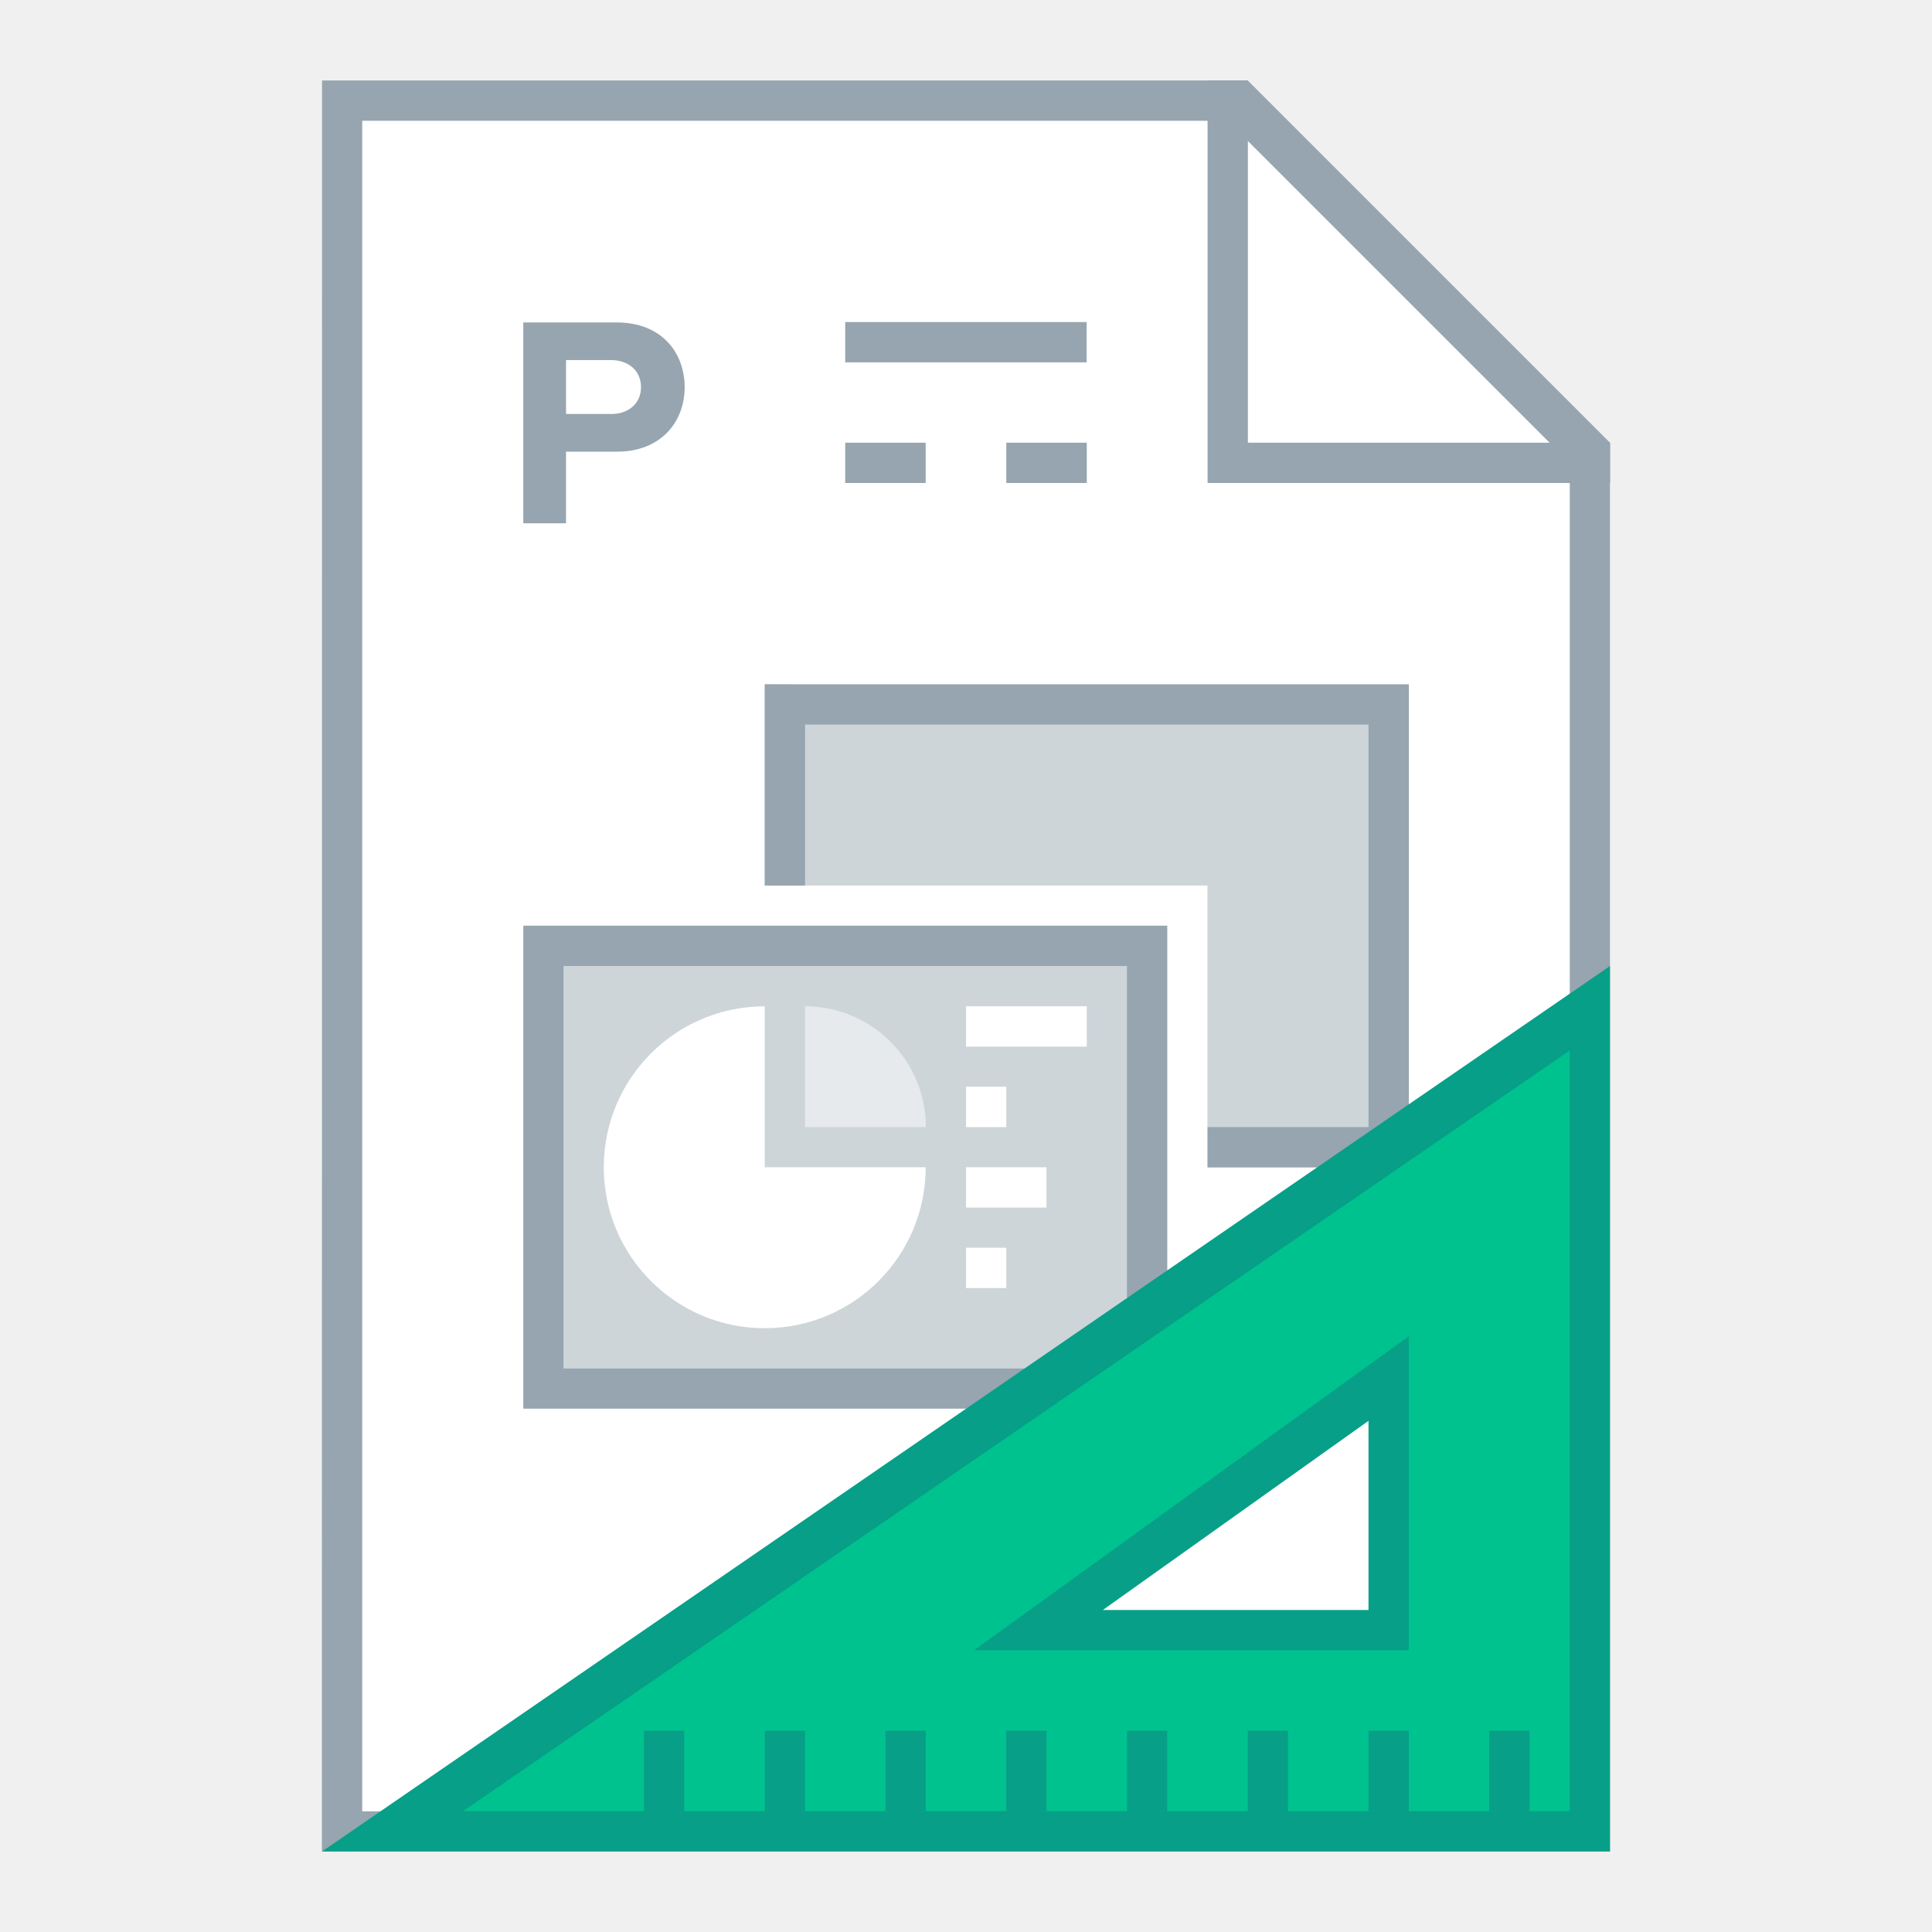
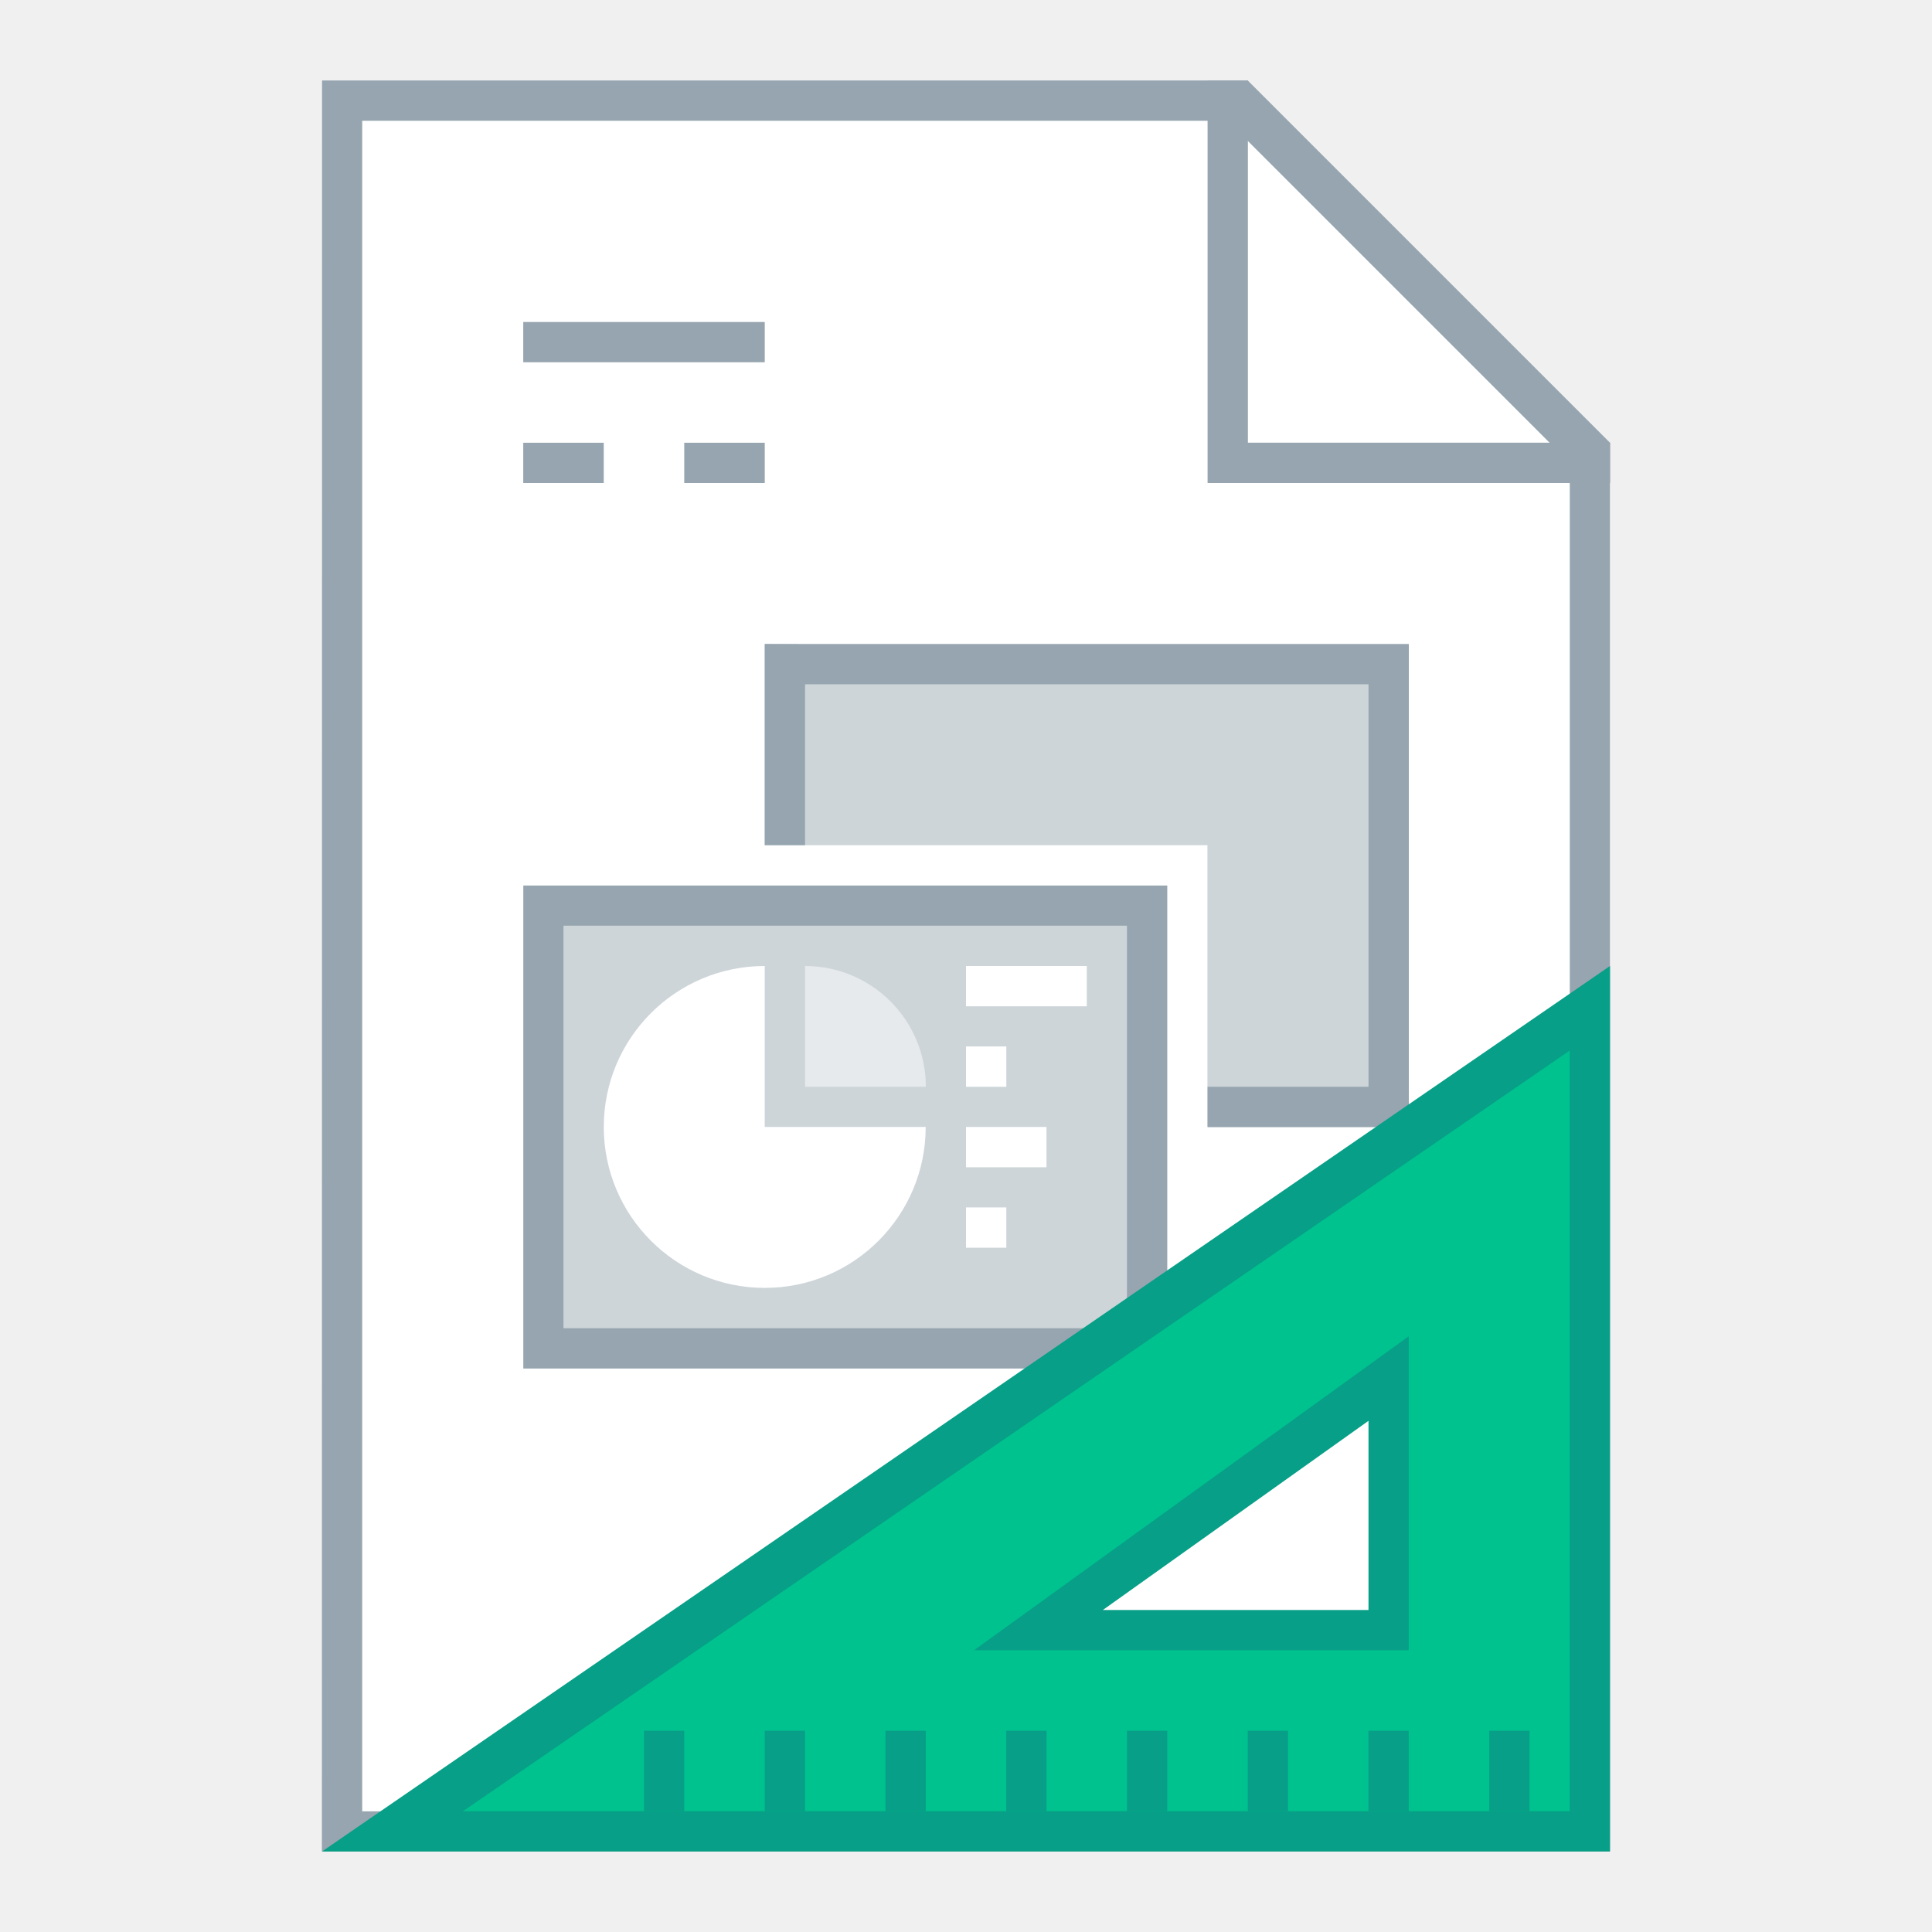
<svg xmlns="http://www.w3.org/2000/svg" width="48" height="48" viewBox="0 0 12.7 12.7" version="1.1" id="svg2634">
  <defs id="defs2628" />
  <g id="layer1" transform="translate(-82.55,-157.3)">
-     <g id="g952">
-       <path id="path1125" d="m 84.667,157.829 h 6.085 l 2.381,2.381 v 9.26 h -8.467 z" style="fill:#96a5af;fill-opacity:1;stroke:none;stroke-width:0.265px;stroke-linecap:butt;stroke-linejoin:miter;stroke-opacity:1" />
-       <path id="path1127" d="m 84.931,158.094 h 5.689 l 2.249,2.249 -5e-6,8.864 h -7.938 z" style="fill:#ffffff;stroke:none;stroke-width:0.265px;stroke-linecap:butt;stroke-linejoin:miter;stroke-opacity:1" />
-       <path id="rect1133" d="m 90.488,157.829 v 2.381 0.265 h 0.265 2.381 v -0.265 h -2.381 v -2.381 z" style="opacity:1;fill:#96a5af;fill-opacity:1;fill-rule:nonzero;stroke:none;stroke-width:0.529;stroke-linecap:square;stroke-linejoin:bevel;stroke-miterlimit:4;stroke-dasharray:none;stroke-dashoffset:35;stroke-opacity:1" />
-       <rect ry="5.0894191e-06" y="159.417" x="88.106" height="0.265" width="1.587" id="rect1148" style="opacity:1;fill:#96a5af;fill-opacity:1;fill-rule:nonzero;stroke:none;stroke-width:0.529;stroke-linecap:square;stroke-linejoin:bevel;stroke-miterlimit:4;stroke-dasharray:none;stroke-dashoffset:35;stroke-opacity:1" />
-       <rect ry="5.0894191e-06" y="160.21" x="89.165" height="0.265" width="0.529" id="rect1150" style="opacity:1;fill:#96a5af;fill-opacity:1;fill-rule:nonzero;stroke:none;stroke-width:0.529;stroke-linecap:square;stroke-linejoin:bevel;stroke-miterlimit:4;stroke-dasharray:none;stroke-dashoffset:35;stroke-opacity:1" />
-       <rect ry="5.0894191e-06" y="160.21" x="88.106" height="0.265" width="0.529" id="rect891" style="opacity:1;fill:#96a5af;fill-opacity:1;fill-rule:nonzero;stroke:none;stroke-width:0.265;stroke-linecap:square;stroke-linejoin:bevel;stroke-miterlimit:4;stroke-dasharray:none;stroke-dashoffset:35;stroke-opacity:1" />
-       <rect ry="5.0894191e-06" y="168.148" x="91.81" height="0.529" width="0.529" id="rect911" style="opacity:1;fill:#e67760;fill-opacity:1;fill-rule:nonzero;stroke:none;stroke-width:0.265;stroke-linecap:square;stroke-linejoin:bevel;stroke-miterlimit:4;stroke-dasharray:none;stroke-dashoffset:35;stroke-opacity:1" />
-       <rect ry="5.0894191e-06" y="163.385" x="85.99" height="3.175" width="4.233" id="rect901" style="opacity:1;fill:#96a5af;fill-opacity:1;fill-rule:nonzero;stroke:none;stroke-width:0.265;stroke-linecap:square;stroke-linejoin:bevel;stroke-miterlimit:4;stroke-dasharray:none;stroke-dashoffset:35;stroke-opacity:1" />
-       <path id="rect903" d="m 87.577,161.798 v 1.323 h 2.91 v 1.852 h 1.323 v -1.852 -0.265 -1.058 z" style="opacity:1;fill:#cdd5d9;fill-opacity:1;fill-rule:nonzero;stroke:none;stroke-width:0.265;stroke-linecap:square;stroke-linejoin:bevel;stroke-miterlimit:4;stroke-dasharray:none;stroke-dashoffset:35;stroke-opacity:1" />
-       <path id="rect942" d="m 87.577,161.798 v 1.323 h 0.265 v -1.058 h 3.704 v 2.646 h -1.058 v 0.265 h 1.058 0.265 v -2.91 -0.265 h -3.969 z" style="opacity:1;fill:#96a5af;fill-opacity:1;fill-rule:nonzero;stroke:none;stroke-width:0.265;stroke-linecap:square;stroke-linejoin:bevel;stroke-miterlimit:4;stroke-dasharray:none;stroke-dashoffset:35;stroke-opacity:1" />
-       <rect ry="5.0894191e-06" y="163.65" x="86.254" height="2.646" width="3.704" id="rect953" style="opacity:1;fill:#cdd5d9;fill-opacity:1;fill-rule:nonzero;stroke:none;stroke-width:0.265;stroke-linecap:square;stroke-linejoin:bevel;stroke-miterlimit:4;stroke-dasharray:none;stroke-dashoffset:35;stroke-opacity:1" />
-       <path id="path874" d="m 87.577,163.915 a 1.058,1.058 0 0 0 -1.058,1.058 1.058,1.058 0 0 0 1.058,1.058 1.058,1.058 0 0 0 1.058,-1.058 h -1.058 z" style="opacity:1;fill:#ffffff;fill-opacity:1;fill-rule:nonzero;stroke:none;stroke-width:0.265;stroke-linecap:square;stroke-linejoin:bevel;stroke-miterlimit:4;stroke-dasharray:none;stroke-dashoffset:35;stroke-opacity:1" />
-       <path id="path869" d="m 87.842,163.915 v 0.794 h 0.794 a 0.794,0.794 0 0 0 -0.794,-0.794 z" style="opacity:0.5;fill:#ffffff;fill-opacity:1;fill-rule:nonzero;stroke:none;stroke-width:0.265;stroke-linecap:square;stroke-linejoin:bevel;stroke-miterlimit:4;stroke-dasharray:none;stroke-dashoffset:35;stroke-opacity:1" />
-       <rect ry="5.0894191e-06" y="163.915" x="88.9" height="0.265" width="0.794" id="rect881" style="opacity:1;fill:#ffffff;fill-opacity:1;fill-rule:nonzero;stroke:none;stroke-width:0.265;stroke-linecap:square;stroke-linejoin:bevel;stroke-miterlimit:4;stroke-dasharray:none;stroke-dashoffset:35;stroke-opacity:1" />
-       <rect ry="5.0894191e-06" y="164.444" x="88.9" height="0.265" width="0.265" id="rect883" style="opacity:1;fill:#ffffff;fill-opacity:1;fill-rule:nonzero;stroke:none;stroke-width:0.265;stroke-linecap:square;stroke-linejoin:bevel;stroke-miterlimit:4;stroke-dasharray:none;stroke-dashoffset:35;stroke-opacity:1" />
-       <rect ry="5.0894191e-06" y="164.973" x="88.9" height="0.265" width="0.529" id="rect886" style="opacity:1;fill:#ffffff;fill-opacity:1;fill-rule:nonzero;stroke:none;stroke-width:0.265;stroke-linecap:square;stroke-linejoin:bevel;stroke-miterlimit:4;stroke-dasharray:none;stroke-dashoffset:35;stroke-opacity:1" />
-       <rect ry="5.0894191e-06" y="165.502" x="88.9" height="0.265" width="0.265" id="rect888" style="opacity:1;fill:#ffffff;fill-opacity:1;fill-rule:nonzero;stroke:none;stroke-width:0.265;stroke-linecap:square;stroke-linejoin:bevel;stroke-miterlimit:4;stroke-dasharray:none;stroke-dashoffset:35;stroke-opacity:1" />
-       <g id="g910">
-         <g id="g911" transform="translate(3.175293e-6,3.9599609e-6)">
+     <g id="g1344">
+       <g id="g1078">
+         <path id="path1125" d="m 84.667,157.829 h 6.085 l 2.381,2.381 v 9.26 h -8.467 z" style="fill:#96a5af;fill-opacity:1;stroke:none;stroke-width:0.265px;stroke-linecap:butt;stroke-linejoin:miter;stroke-opacity:1" />
+         <path id="path1127" d="m 84.931,158.094 h 5.689 l 2.249,2.249 -5e-6,8.864 h -7.938 z" style="fill:#ffffff;stroke:none;stroke-width:0.265px;stroke-linecap:butt;stroke-linejoin:miter;stroke-opacity:1" />
+         <path id="rect1133" d="m 90.488,157.829 v 2.381 0.265 h 0.265 2.381 v -0.265 h -2.381 v -2.381 z" style="fill:#96a5af;fill-opacity:1;fill-rule:nonzero;stroke:none;stroke-width:0.529;stroke-linecap:square;stroke-linejoin:bevel;stroke-miterlimit:4;stroke-dasharray:none;stroke-dashoffset:35;stroke-opacity:1" />
+         <path id="rect1148" style="fill:#96a5af;fill-opacity:1;fill-rule:nonzero;stroke:none;stroke-width:2;stroke-linecap:square;stroke-linejoin:bevel;stroke-miterlimit:4;stroke-dasharray:none;stroke-dashoffset:35;stroke-opacity:1" d="M 13 8 L 13 9 L 19 9 L 19 8 L 13 8 z M 13 11 L 13 12 L 15 12 L 15 11 L 13 11 z M 17 11 L 17 12 L 19 12 L 19 11 L 17 11 z " transform="matrix(0.2645833,0,0,0.2645833,82.55,157.3)" />
+         <rect ry="5.0894191e-06" y="168.148" x="90.752" height="0.529" id="rect911" style="fill:#96a5af;fill-opacity:1;fill-rule:nonzero;stroke:none;stroke-width:0.265;stroke-linecap:square;stroke-linejoin:bevel;stroke-miterlimit:4;stroke-dasharray:none;stroke-dashoffset:35;stroke-opacity:1" width="1.058" />
+         <rect ry="5.0894191e-06" y="163.121" x="85.99" height="3.175" width="4.233" id="rect901" style="fill:#96a5af;fill-opacity:1;fill-rule:nonzero;stroke:none;stroke-width:0.265;stroke-linecap:square;stroke-linejoin:bevel;stroke-miterlimit:4;stroke-dasharray:none;stroke-dashoffset:35;stroke-opacity:1" />
+         <path id="rect903" d="m 87.577,161.533 v 1.323 h 2.91 v 1.852 h 1.323 v -1.852 -0.265 -1.058 z" style="fill:#cdd5d9;fill-opacity:1;fill-rule:nonzero;stroke:none;stroke-width:0.265;stroke-linecap:square;stroke-linejoin:bevel;stroke-miterlimit:4;stroke-dasharray:none;stroke-dashoffset:35;stroke-opacity:1" />
+         <path id="rect942" d="m 87.577,161.533 v 1.323 h 0.265 v -1.058 h 3.704 v 2.646 h -1.058 v 0.265 h 1.058 0.265 v -2.91 -0.265 h -3.969 z" style="fill:#96a5af;fill-opacity:1;fill-rule:nonzero;stroke:none;stroke-width:0.265;stroke-linecap:square;stroke-linejoin:bevel;stroke-miterlimit:4;stroke-dasharray:none;stroke-dashoffset:35;stroke-opacity:1" />
+         <rect ry="5.0894191e-06" y="163.385" x="86.254" height="2.646" width="3.704" id="rect953" style="fill:#cdd5d9;fill-opacity:1;fill-rule:nonzero;stroke:none;stroke-width:0.265;stroke-linecap:square;stroke-linejoin:bevel;stroke-miterlimit:4;stroke-dasharray:none;stroke-dashoffset:35;stroke-opacity:1" />
+         <path id="path874" d="m 87.577,163.65 a 1.058,1.058 0 0 0 -1.058,1.058 1.058,1.058 0 0 0 1.058,1.058 1.058,1.058 0 0 0 1.058,-1.058 h -1.058 z" style="fill:#ffffff;fill-opacity:1;fill-rule:nonzero;stroke:none;stroke-width:0.265;stroke-linecap:square;stroke-linejoin:bevel;stroke-miterlimit:4;stroke-dasharray:none;stroke-dashoffset:35;stroke-opacity:1" />
+         <path id="path869" d="m 87.842,163.65 v 0.794 h 0.794 A 0.794,0.794 0 0 0 87.842,163.65 Z" style="opacity:0.5;fill:#ffffff;fill-opacity:1;fill-rule:nonzero;stroke:none;stroke-width:0.265;stroke-linecap:square;stroke-linejoin:bevel;stroke-miterlimit:4;stroke-dasharray:none;stroke-dashoffset:35;stroke-opacity:1" />
+         <rect ry="5.0894191e-06" y="163.65" x="88.9" height="0.265" width="0.794" id="rect881" style="fill:#ffffff;fill-opacity:1;fill-rule:nonzero;stroke:none;stroke-width:0.265;stroke-linecap:square;stroke-linejoin:bevel;stroke-miterlimit:4;stroke-dasharray:none;stroke-dashoffset:35;stroke-opacity:1" />
+         <rect ry="5.0894191e-06" y="164.179" x="88.9" height="0.265" width="0.265" id="rect883" style="fill:#ffffff;fill-opacity:1;fill-rule:nonzero;stroke:none;stroke-width:0.265;stroke-linecap:square;stroke-linejoin:bevel;stroke-miterlimit:4;stroke-dasharray:none;stroke-dashoffset:35;stroke-opacity:1" />
+         <rect ry="5.0894191e-06" y="164.708" x="88.9" height="0.265" width="0.529" id="rect886" style="fill:#ffffff;fill-opacity:1;fill-rule:nonzero;stroke:none;stroke-width:0.265;stroke-linecap:square;stroke-linejoin:bevel;stroke-miterlimit:4;stroke-dasharray:none;stroke-dashoffset:35;stroke-opacity:1" />
+         <rect ry="5.0894191e-06" y="165.237" x="88.9" height="0.265" width="0.265" id="rect888" style="fill:#ffffff;fill-opacity:1;fill-rule:nonzero;stroke:none;stroke-width:0.265;stroke-linecap:square;stroke-linejoin:bevel;stroke-miterlimit:4;stroke-dasharray:none;stroke-dashoffset:35;stroke-opacity:1" />
+       </g>
+       <g id="g910" transform="translate(-3.1486263e-6,-1.16e-5)">
+         <g id="g911" transform="translate(3.175293e-6)">
          <path style="fill:#079f87;fill-opacity:1;stroke:none;stroke-width:1px;stroke-linecap:butt;stroke-linejoin:miter;stroke-opacity:1" d="M 40,24 8,46 H 40 Z M 34,35.3 V 40 h -6.6 z" transform="matrix(0.2645833,0,0,0.2645833,82.55,157.3)" id="path850" />
          <path style="fill:#00c28e;fill-opacity:1;stroke:none;stroke-width:1px;stroke-linecap:butt;stroke-linejoin:miter;stroke-opacity:1" d="M 39,26.1 11.5,45 H 39 Z M 35,33.2 V 41 H 24.2 Z" transform="matrix(0.2645833,0,0,0.2645833,82.55,157.3)" id="path852" />
          <path style="fill:none;stroke:none;stroke-width:0.265px;stroke-linecap:butt;stroke-linejoin:miter;stroke-opacity:1" d="m 91.81,168.148 v -2.117 l -3.175,2.117 z" id="path857" />
          <path style="opacity:1;fill:#079f87;fill-opacity:1;fill-rule:nonzero;stroke:none;stroke-width:6;stroke-linecap:square;stroke-linejoin:bevel;stroke-miterlimit:4;stroke-dasharray:none;stroke-dashoffset:35;stroke-opacity:1" d="m 16,43 v 2 h 1 v -2 z m 3,0 v 2 h 1 v -2 z m 3,0 v 2 h 1 v -2 z m 3,0 v 2 h 1 v -2 z m 3,0 v 2 h 1 v -2 z m 3,0 v 2 h 1 v -2 z m 3,0 v 2 h 1 v -2 z m 3,0 v 2 h 1 v -2 z" transform="matrix(0.2645833,0,0,0.2645833,82.55,157.3)" id="rect865" />
        </g>
      </g>
-       <g aria-label="P" style="font-style:normal;font-variant:normal;font-weight:bold;font-stretch:normal;font-size:4.939px;line-height:1.25;font-family:'Proxima Nova';-inkscape-font-specification:'Proxima Nova Bold';letter-spacing:0px;word-spacing:0px;fill:#e67760;fill-opacity:1;stroke:none;stroke-width:0.265" id="text852" transform="matrix(0.4007049,0,0,0.4007049,54.02084,95.04781)">
-         <path d="m 80.483,163.941 v -1.175 h 0.84 c 0.711,0 1.106,-0.484 1.106,-1.057 0,-0.578 -0.39,-1.062 -1.106,-1.062 h -1.541 v 3.294 z m 0.741,-1.793 h -0.741 v -0.884 h 0.741 c 0.277,0 0.489,0.168 0.489,0.445 0,0.272 -0.212,0.44 -0.489,0.44 z" style="font-style:normal;font-variant:normal;font-weight:bold;font-stretch:normal;font-family:'Proxima Nova';-inkscape-font-specification:'Proxima Nova Bold';fill:#96a5af;stroke-width:0.265" id="path854" />
-       </g>
    </g>
  </g>
</svg>
